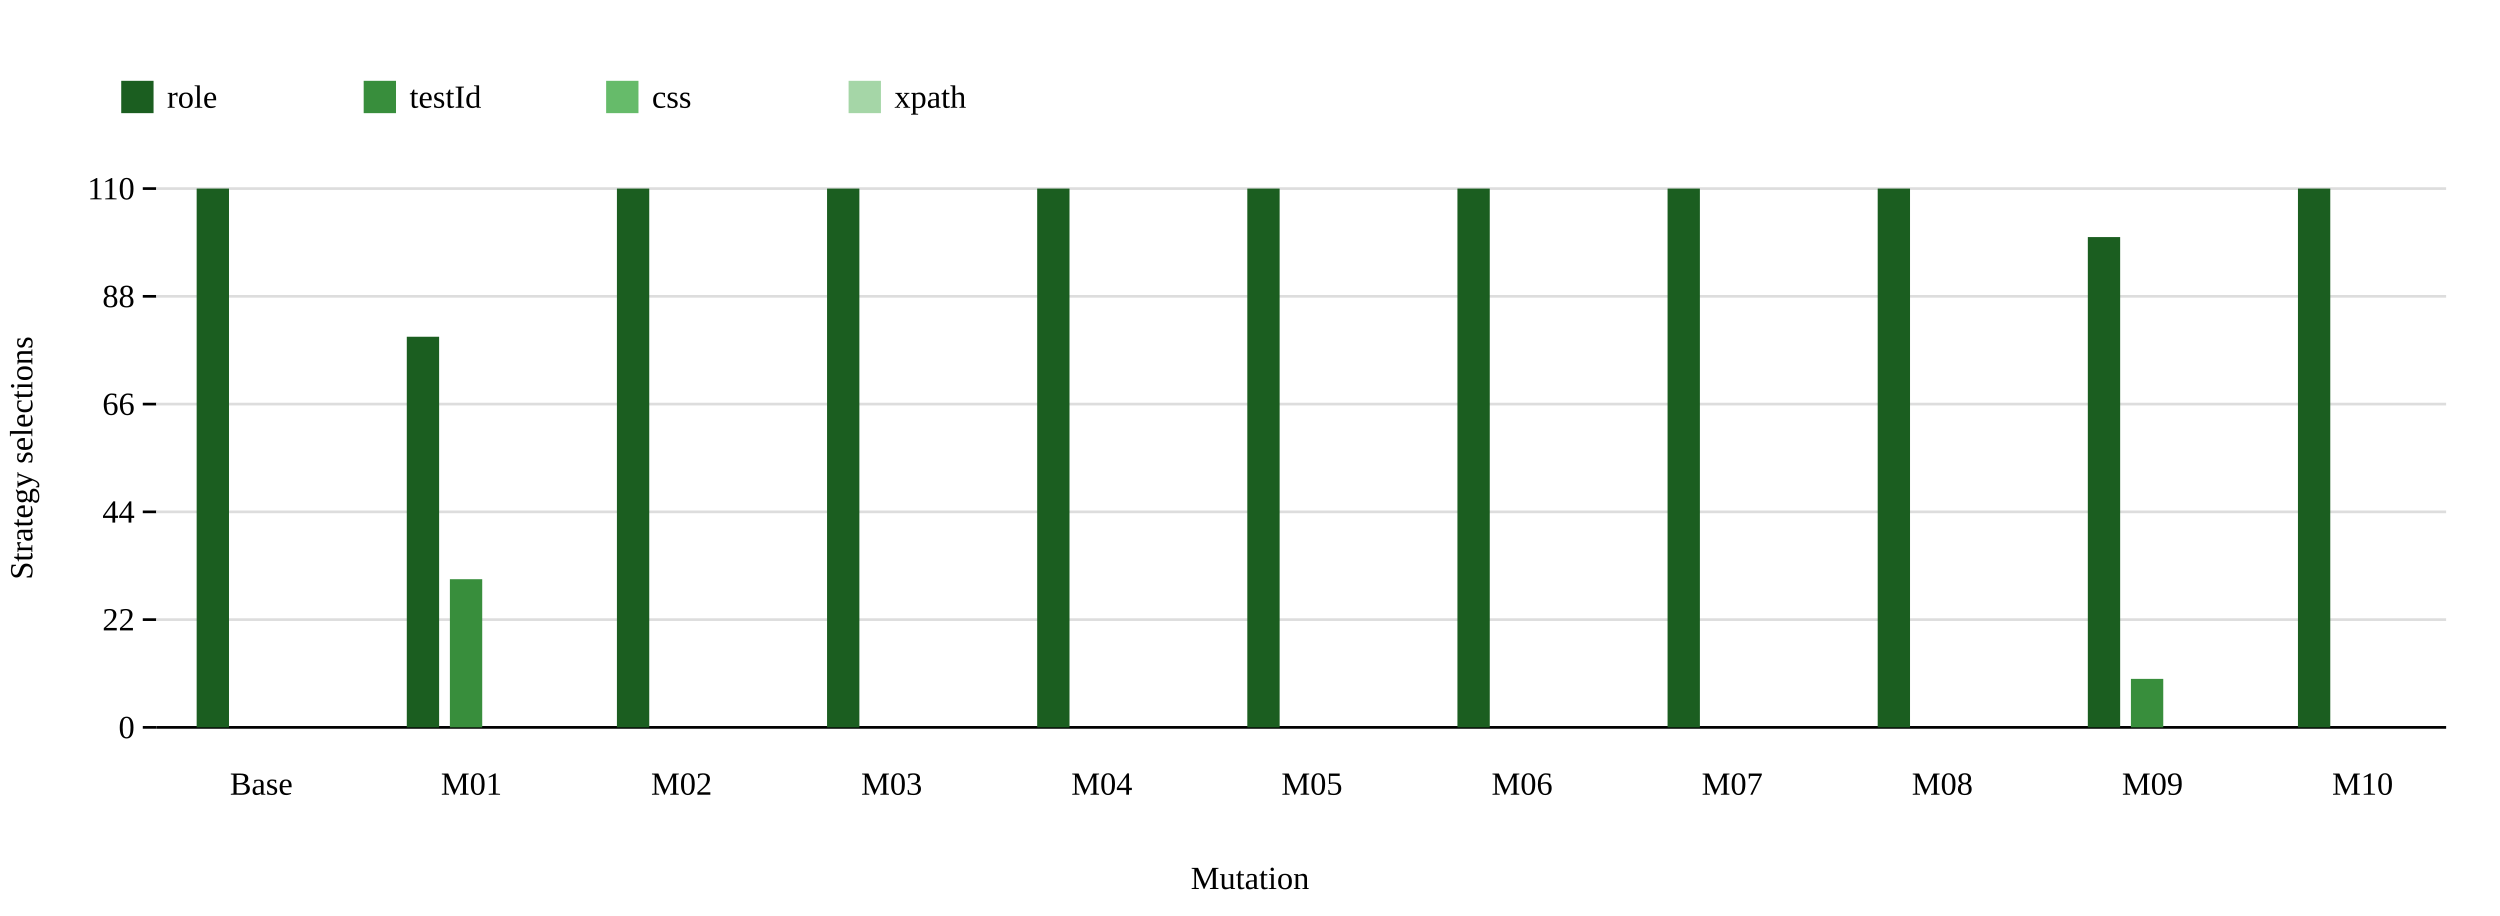
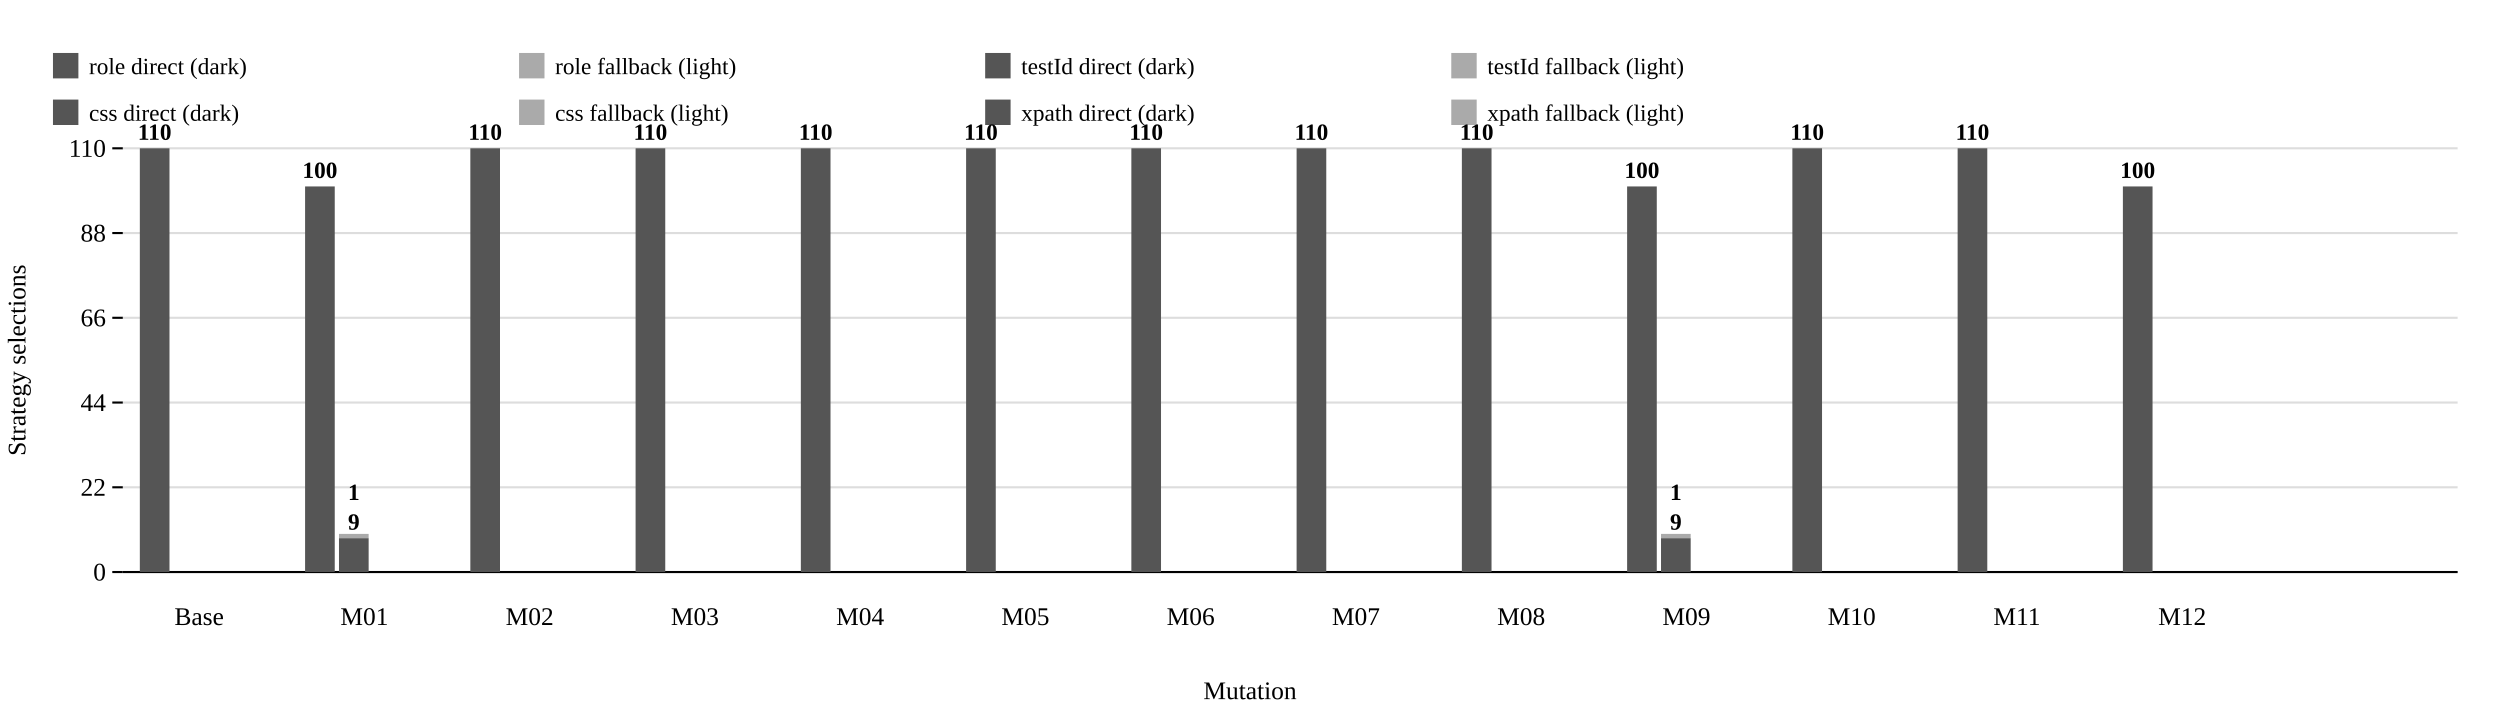
- <svg xmlns="http://www.w3.org/2000/svg" width="928" height="340">
-   <text x="464" y="330" text-anchor="middle">Mutation</text>
+ <svg xmlns="http://www.w3.org/2000/svg" width="1180" height="340">
+   <text x="590" y="330" text-anchor="middle">Mutation</text>
  <text x="12" y="170" text-anchor="middle" transform="rotate(-90 12 170)">Strategy selections</text>
  <line x1="53" y1="270" x2="58" y2="270" stroke="#000" />
-   <line x1="58" y1="270" x2="908" y2="270" stroke="#ddd" />
+   <line x1="58" y1="270" x2="1160" y2="270" stroke="#ddd" />
  <text x="50" y="274" text-anchor="end">0</text>
  <line x1="53" y1="230" x2="58" y2="230" stroke="#000" />
-   <line x1="58" y1="230" x2="908" y2="230" stroke="#ddd" />
+   <line x1="58" y1="230" x2="1160" y2="230" stroke="#ddd" />
  <text x="50" y="234" text-anchor="end">22</text>
  <line x1="53" y1="190" x2="58" y2="190" stroke="#000" />
-   <line x1="58" y1="190" x2="908" y2="190" stroke="#ddd" />
+   <line x1="58" y1="190" x2="1160" y2="190" stroke="#ddd" />
  <text x="50" y="194" text-anchor="end">44</text>
  <line x1="53" y1="150" x2="58" y2="150" stroke="#000" />
-   <line x1="58" y1="150" x2="908" y2="150" stroke="#ddd" />
+   <line x1="58" y1="150" x2="1160" y2="150" stroke="#ddd" />
  <text x="50" y="154" text-anchor="end">66</text>
  <line x1="53" y1="110" x2="58" y2="110" stroke="#000" />
-   <line x1="58" y1="110" x2="908" y2="110" stroke="#ddd" />
+   <line x1="58" y1="110" x2="1160" y2="110" stroke="#ddd" />
  <text x="50" y="114" text-anchor="end">88</text>
  <line x1="53" y1="70" x2="58" y2="70" stroke="#000" />
-   <line x1="58" y1="70" x2="908" y2="70" stroke="#ddd" />
+   <line x1="58" y1="70" x2="1160" y2="70" stroke="#ddd" />
  <text x="50" y="74" text-anchor="end">110</text>
-   <line x1="58" y1="270" x2="908" y2="270" stroke="#000" />
-   <rect x="45" y="30" width="12" height="12" fill="#1b5e20" />
-   <text x="62" y="40">role</text>
-   <rect x="135" y="30" width="12" height="12" fill="#388e3c" />
-   <text x="152" y="40">testId</text>
-   <rect x="225" y="30" width="12" height="12" fill="#66bb6a" />
-   <text x="242" y="40">css</text>
-   <rect x="315" y="30" width="12" height="12" fill="#a5d6a7" />
-   <text x="332" y="40">xpath</text>
-   <rect x="73" y="70" width="12" height="200" fill="#1b5e20" />
-   <rect x="89" y="270" width="12" height="0" fill="#388e3c" />
-   <rect x="105" y="270" width="12" height="0" fill="#66bb6a" />
-   <rect x="121" y="270" width="12" height="0" fill="#a5d6a7" />
-   <rect x="151" y="125" width="12" height="145" fill="#1b5e20" />
-   <rect x="167" y="215" width="12" height="55" fill="#388e3c" />
-   <rect x="183" y="270" width="12" height="0" fill="#66bb6a" />
-   <rect x="199" y="270" width="12" height="0" fill="#a5d6a7" />
-   <rect x="229" y="70" width="12" height="200" fill="#1b5e20" />
-   <rect x="245" y="270" width="12" height="0" fill="#388e3c" />
-   <rect x="261" y="270" width="12" height="0" fill="#66bb6a" />
-   <rect x="277" y="270" width="12" height="0" fill="#a5d6a7" />
-   <rect x="307" y="70" width="12" height="200" fill="#1b5e20" />
-   <rect x="323" y="270" width="12" height="0" fill="#388e3c" />
-   <rect x="339" y="270" width="12" height="0" fill="#66bb6a" />
-   <rect x="355" y="270" width="12" height="0" fill="#a5d6a7" />
-   <rect x="385" y="70" width="12" height="200" fill="#1b5e20" />
-   <rect x="401" y="270" width="12" height="0" fill="#388e3c" />
-   <rect x="417" y="270" width="12" height="0" fill="#66bb6a" />
-   <rect x="433" y="270" width="12" height="0" fill="#a5d6a7" />
-   <rect x="463" y="70" width="12" height="200" fill="#1b5e20" />
-   <rect x="479" y="270" width="12" height="0" fill="#388e3c" />
-   <rect x="495" y="270" width="12" height="0" fill="#66bb6a" />
-   <rect x="511" y="270" width="12" height="0" fill="#a5d6a7" />
-   <rect x="541" y="70" width="12" height="200" fill="#1b5e20" />
-   <rect x="557" y="270" width="12" height="0" fill="#388e3c" />
-   <rect x="573" y="270" width="12" height="0" fill="#66bb6a" />
-   <rect x="589" y="270" width="12" height="0" fill="#a5d6a7" />
-   <rect x="619" y="70" width="12" height="200" fill="#1b5e20" />
-   <rect x="635" y="270" width="12" height="0" fill="#388e3c" />
-   <rect x="651" y="270" width="12" height="0" fill="#66bb6a" />
-   <rect x="667" y="270" width="12" height="0" fill="#a5d6a7" />
-   <rect x="697" y="70" width="12" height="200" fill="#1b5e20" />
-   <rect x="713" y="270" width="12" height="0" fill="#388e3c" />
-   <rect x="729" y="270" width="12" height="0" fill="#66bb6a" />
-   <rect x="745" y="270" width="12" height="0" fill="#a5d6a7" />
-   <rect x="775" y="88" width="12" height="182" fill="#1b5e20" />
-   <rect x="791" y="252" width="12" height="18" fill="#388e3c" />
-   <rect x="807" y="270" width="12" height="0" fill="#66bb6a" />
-   <rect x="823" y="270" width="12" height="0" fill="#a5d6a7" />
-   <rect x="853" y="70" width="12" height="200" fill="#1b5e20" />
-   <rect x="869" y="270" width="12" height="0" fill="#388e3c" />
-   <rect x="885" y="270" width="12" height="0" fill="#66bb6a" />
-   <rect x="901" y="270" width="12" height="0" fill="#a5d6a7" />
-   <text x="97" y="295" text-anchor="middle">Base</text>
-   <text x="175" y="295" text-anchor="middle">M01</text>
-   <text x="253" y="295" text-anchor="middle">M02</text>
-   <text x="331" y="295" text-anchor="middle">M03</text>
-   <text x="409" y="295" text-anchor="middle">M04</text>
-   <text x="487" y="295" text-anchor="middle">M05</text>
-   <text x="565" y="295" text-anchor="middle">M06</text>
-   <text x="643" y="295" text-anchor="middle">M07</text>
-   <text x="721" y="295" text-anchor="middle">M08</text>
-   <text x="799" y="295" text-anchor="middle">M09</text>
-   <text x="877" y="295" text-anchor="middle">M10</text>
+   <line x1="58" y1="270" x2="1160" y2="270" stroke="#000" />
+   <rect x="25" y="25" width="12" height="12" fill="#555" />
+   <text x="42" y="35" font-size="11">role direct (dark)</text>
+   <rect x="245" y="25" width="12" height="12" fill="#aaa" />
+   <text x="262" y="35" font-size="11">role fallback (light)</text>
+   <rect x="465" y="25" width="12" height="12" fill="#555" />
+   <text x="482" y="35" font-size="11">testId direct (dark)</text>
+   <rect x="685" y="25" width="12" height="12" fill="#aaa" />
+   <text x="702" y="35" font-size="11">testId fallback (light)</text>
+   <rect x="25" y="47" width="12" height="12" fill="#555" />
+   <text x="42" y="57" font-size="11">css direct (dark)</text>
+   <rect x="245" y="47" width="12" height="12" fill="#aaa" />
+   <text x="262" y="57" font-size="11">css fallback (light)</text>
+   <rect x="465" y="47" width="12" height="12" fill="#555" />
+   <text x="482" y="57" font-size="11">xpath direct (dark)</text>
+   <rect x="685" y="47" width="12" height="12" fill="#aaa" />
+   <text x="702" y="57" font-size="11">xpath fallback (light)</text>
+   <rect x="66" y="70" width="14" height="200" fill="#555" />
+   <text x="73" y="66" text-anchor="middle" font-size="11" font-weight="bold">110</text>
+   <rect x="66" y="70" width="14" height="0" fill="#aaa" />
+   <rect x="82" y="270" width="14" height="0" fill="#555" />
+   <rect x="82" y="270" width="14" height="0" fill="#aaa" />
+   <rect x="98" y="270" width="14" height="0" fill="#555" />
+   <rect x="98" y="270" width="14" height="0" fill="#aaa" />
+   <rect x="114" y="270" width="14" height="0" fill="#555" />
+   <rect x="114" y="270" width="14" height="0" fill="#aaa" />
+   <rect x="144" y="88" width="14" height="182" fill="#555" />
+   <text x="151" y="84" text-anchor="middle" font-size="11" font-weight="bold">100</text>
+   <rect x="144" y="88" width="14" height="0" fill="#aaa" />
+   <rect x="160" y="254" width="14" height="16" fill="#555" />
+   <text x="167" y="250" text-anchor="middle" font-size="11" font-weight="bold">9</text>
+   <rect x="160" y="252" width="14" height="2" fill="#aaa" />
+   <text x="167" y="236" text-anchor="middle" font-size="11" font-weight="bold">1</text>
+   <rect x="176" y="270" width="14" height="0" fill="#555" />
+   <rect x="176" y="270" width="14" height="0" fill="#aaa" />
+   <rect x="192" y="270" width="14" height="0" fill="#555" />
+   <rect x="192" y="270" width="14" height="0" fill="#aaa" />
+   <rect x="222" y="70" width="14" height="200" fill="#555" />
+   <text x="229" y="66" text-anchor="middle" font-size="11" font-weight="bold">110</text>
+   <rect x="222" y="70" width="14" height="0" fill="#aaa" />
+   <rect x="238" y="270" width="14" height="0" fill="#555" />
+   <rect x="238" y="270" width="14" height="0" fill="#aaa" />
+   <rect x="254" y="270" width="14" height="0" fill="#555" />
+   <rect x="254" y="270" width="14" height="0" fill="#aaa" />
+   <rect x="270" y="270" width="14" height="0" fill="#555" />
+   <rect x="270" y="270" width="14" height="0" fill="#aaa" />
+   <rect x="300" y="70" width="14" height="200" fill="#555" />
+   <text x="307" y="66" text-anchor="middle" font-size="11" font-weight="bold">110</text>
+   <rect x="300" y="70" width="14" height="0" fill="#aaa" />
+   <rect x="316" y="270" width="14" height="0" fill="#555" />
+   <rect x="316" y="270" width="14" height="0" fill="#aaa" />
+   <rect x="332" y="270" width="14" height="0" fill="#555" />
+   <rect x="332" y="270" width="14" height="0" fill="#aaa" />
+   <rect x="348" y="270" width="14" height="0" fill="#555" />
+   <rect x="348" y="270" width="14" height="0" fill="#aaa" />
+   <rect x="378" y="70" width="14" height="200" fill="#555" />
+   <text x="385" y="66" text-anchor="middle" font-size="11" font-weight="bold">110</text>
+   <rect x="378" y="70" width="14" height="0" fill="#aaa" />
+   <rect x="394" y="270" width="14" height="0" fill="#555" />
+   <rect x="394" y="270" width="14" height="0" fill="#aaa" />
+   <rect x="410" y="270" width="14" height="0" fill="#555" />
+   <rect x="410" y="270" width="14" height="0" fill="#aaa" />
+   <rect x="426" y="270" width="14" height="0" fill="#555" />
+   <rect x="426" y="270" width="14" height="0" fill="#aaa" />
+   <rect x="456" y="70" width="14" height="200" fill="#555" />
+   <text x="463" y="66" text-anchor="middle" font-size="11" font-weight="bold">110</text>
+   <rect x="456" y="70" width="14" height="0" fill="#aaa" />
+   <rect x="472" y="270" width="14" height="0" fill="#555" />
+   <rect x="472" y="270" width="14" height="0" fill="#aaa" />
+   <rect x="488" y="270" width="14" height="0" fill="#555" />
+   <rect x="488" y="270" width="14" height="0" fill="#aaa" />
+   <rect x="504" y="270" width="14" height="0" fill="#555" />
+   <rect x="504" y="270" width="14" height="0" fill="#aaa" />
+   <rect x="534" y="70" width="14" height="200" fill="#555" />
+   <text x="541" y="66" text-anchor="middle" font-size="11" font-weight="bold">110</text>
+   <rect x="534" y="70" width="14" height="0" fill="#aaa" />
+   <rect x="550" y="270" width="14" height="0" fill="#555" />
+   <rect x="550" y="270" width="14" height="0" fill="#aaa" />
+   <rect x="566" y="270" width="14" height="0" fill="#555" />
+   <rect x="566" y="270" width="14" height="0" fill="#aaa" />
+   <rect x="582" y="270" width="14" height="0" fill="#555" />
+   <rect x="582" y="270" width="14" height="0" fill="#aaa" />
+   <rect x="612" y="70" width="14" height="200" fill="#555" />
+   <text x="619" y="66" text-anchor="middle" font-size="11" font-weight="bold">110</text>
+   <rect x="612" y="70" width="14" height="0" fill="#aaa" />
+   <rect x="628" y="270" width="14" height="0" fill="#555" />
+   <rect x="628" y="270" width="14" height="0" fill="#aaa" />
+   <rect x="644" y="270" width="14" height="0" fill="#555" />
+   <rect x="644" y="270" width="14" height="0" fill="#aaa" />
+   <rect x="660" y="270" width="14" height="0" fill="#555" />
+   <rect x="660" y="270" width="14" height="0" fill="#aaa" />
+   <rect x="690" y="70" width="14" height="200" fill="#555" />
+   <text x="697" y="66" text-anchor="middle" font-size="11" font-weight="bold">110</text>
+   <rect x="690" y="70" width="14" height="0" fill="#aaa" />
+   <rect x="706" y="270" width="14" height="0" fill="#555" />
+   <rect x="706" y="270" width="14" height="0" fill="#aaa" />
+   <rect x="722" y="270" width="14" height="0" fill="#555" />
+   <rect x="722" y="270" width="14" height="0" fill="#aaa" />
+   <rect x="738" y="270" width="14" height="0" fill="#555" />
+   <rect x="738" y="270" width="14" height="0" fill="#aaa" />
+   <rect x="768" y="88" width="14" height="182" fill="#555" />
+   <text x="775" y="84" text-anchor="middle" font-size="11" font-weight="bold">100</text>
+   <rect x="768" y="88" width="14" height="0" fill="#aaa" />
+   <rect x="784" y="254" width="14" height="16" fill="#555" />
+   <text x="791" y="250" text-anchor="middle" font-size="11" font-weight="bold">9</text>
+   <rect x="784" y="252" width="14" height="2" fill="#aaa" />
+   <text x="791" y="236" text-anchor="middle" font-size="11" font-weight="bold">1</text>
+   <rect x="800" y="270" width="14" height="0" fill="#555" />
+   <rect x="800" y="270" width="14" height="0" fill="#aaa" />
+   <rect x="816" y="270" width="14" height="0" fill="#555" />
+   <rect x="816" y="270" width="14" height="0" fill="#aaa" />
+   <rect x="846" y="70" width="14" height="200" fill="#555" />
+   <text x="853" y="66" text-anchor="middle" font-size="11" font-weight="bold">110</text>
+   <rect x="846" y="70" width="14" height="0" fill="#aaa" />
+   <rect x="862" y="270" width="14" height="0" fill="#555" />
+   <rect x="862" y="270" width="14" height="0" fill="#aaa" />
+   <rect x="878" y="270" width="14" height="0" fill="#555" />
+   <rect x="878" y="270" width="14" height="0" fill="#aaa" />
+   <rect x="894" y="270" width="14" height="0" fill="#555" />
+   <rect x="894" y="270" width="14" height="0" fill="#aaa" />
+   <rect x="924" y="70" width="14" height="200" fill="#555" />
+   <text x="931" y="66" text-anchor="middle" font-size="11" font-weight="bold">110</text>
+   <rect x="924" y="70" width="14" height="0" fill="#aaa" />
+   <rect x="940" y="270" width="14" height="0" fill="#555" />
+   <rect x="940" y="270" width="14" height="0" fill="#aaa" />
+   <rect x="956" y="270" width="14" height="0" fill="#555" />
+   <rect x="956" y="270" width="14" height="0" fill="#aaa" />
+   <rect x="972" y="270" width="14" height="0" fill="#555" />
+   <rect x="972" y="270" width="14" height="0" fill="#aaa" />
+   <rect x="1002" y="88" width="14" height="182" fill="#555" />
+   <text x="1009" y="84" text-anchor="middle" font-size="11" font-weight="bold">100</text>
+   <rect x="1002" y="88" width="14" height="0" fill="#aaa" />
+   <rect x="1018" y="270" width="14" height="0" fill="#555" />
+   <rect x="1018" y="270" width="14" height="0" fill="#aaa" />
+   <rect x="1034" y="270" width="14" height="0" fill="#555" />
+   <rect x="1034" y="270" width="14" height="0" fill="#aaa" />
+   <rect x="1050" y="270" width="14" height="0" fill="#555" />
+   <rect x="1050" y="270" width="14" height="0" fill="#aaa" />
+   <text x="94" y="295" text-anchor="middle">Base</text>
+   <text x="172" y="295" text-anchor="middle">M01</text>
+   <text x="250" y="295" text-anchor="middle">M02</text>
+   <text x="328" y="295" text-anchor="middle">M03</text>
+   <text x="406" y="295" text-anchor="middle">M04</text>
+   <text x="484" y="295" text-anchor="middle">M05</text>
+   <text x="562" y="295" text-anchor="middle">M06</text>
+   <text x="640" y="295" text-anchor="middle">M07</text>
+   <text x="718" y="295" text-anchor="middle">M08</text>
+   <text x="796" y="295" text-anchor="middle">M09</text>
+   <text x="874" y="295" text-anchor="middle">M10</text>
+   <text x="952" y="295" text-anchor="middle">M11</text>
+   <text x="1030" y="295" text-anchor="middle">M12</text>
</svg>
